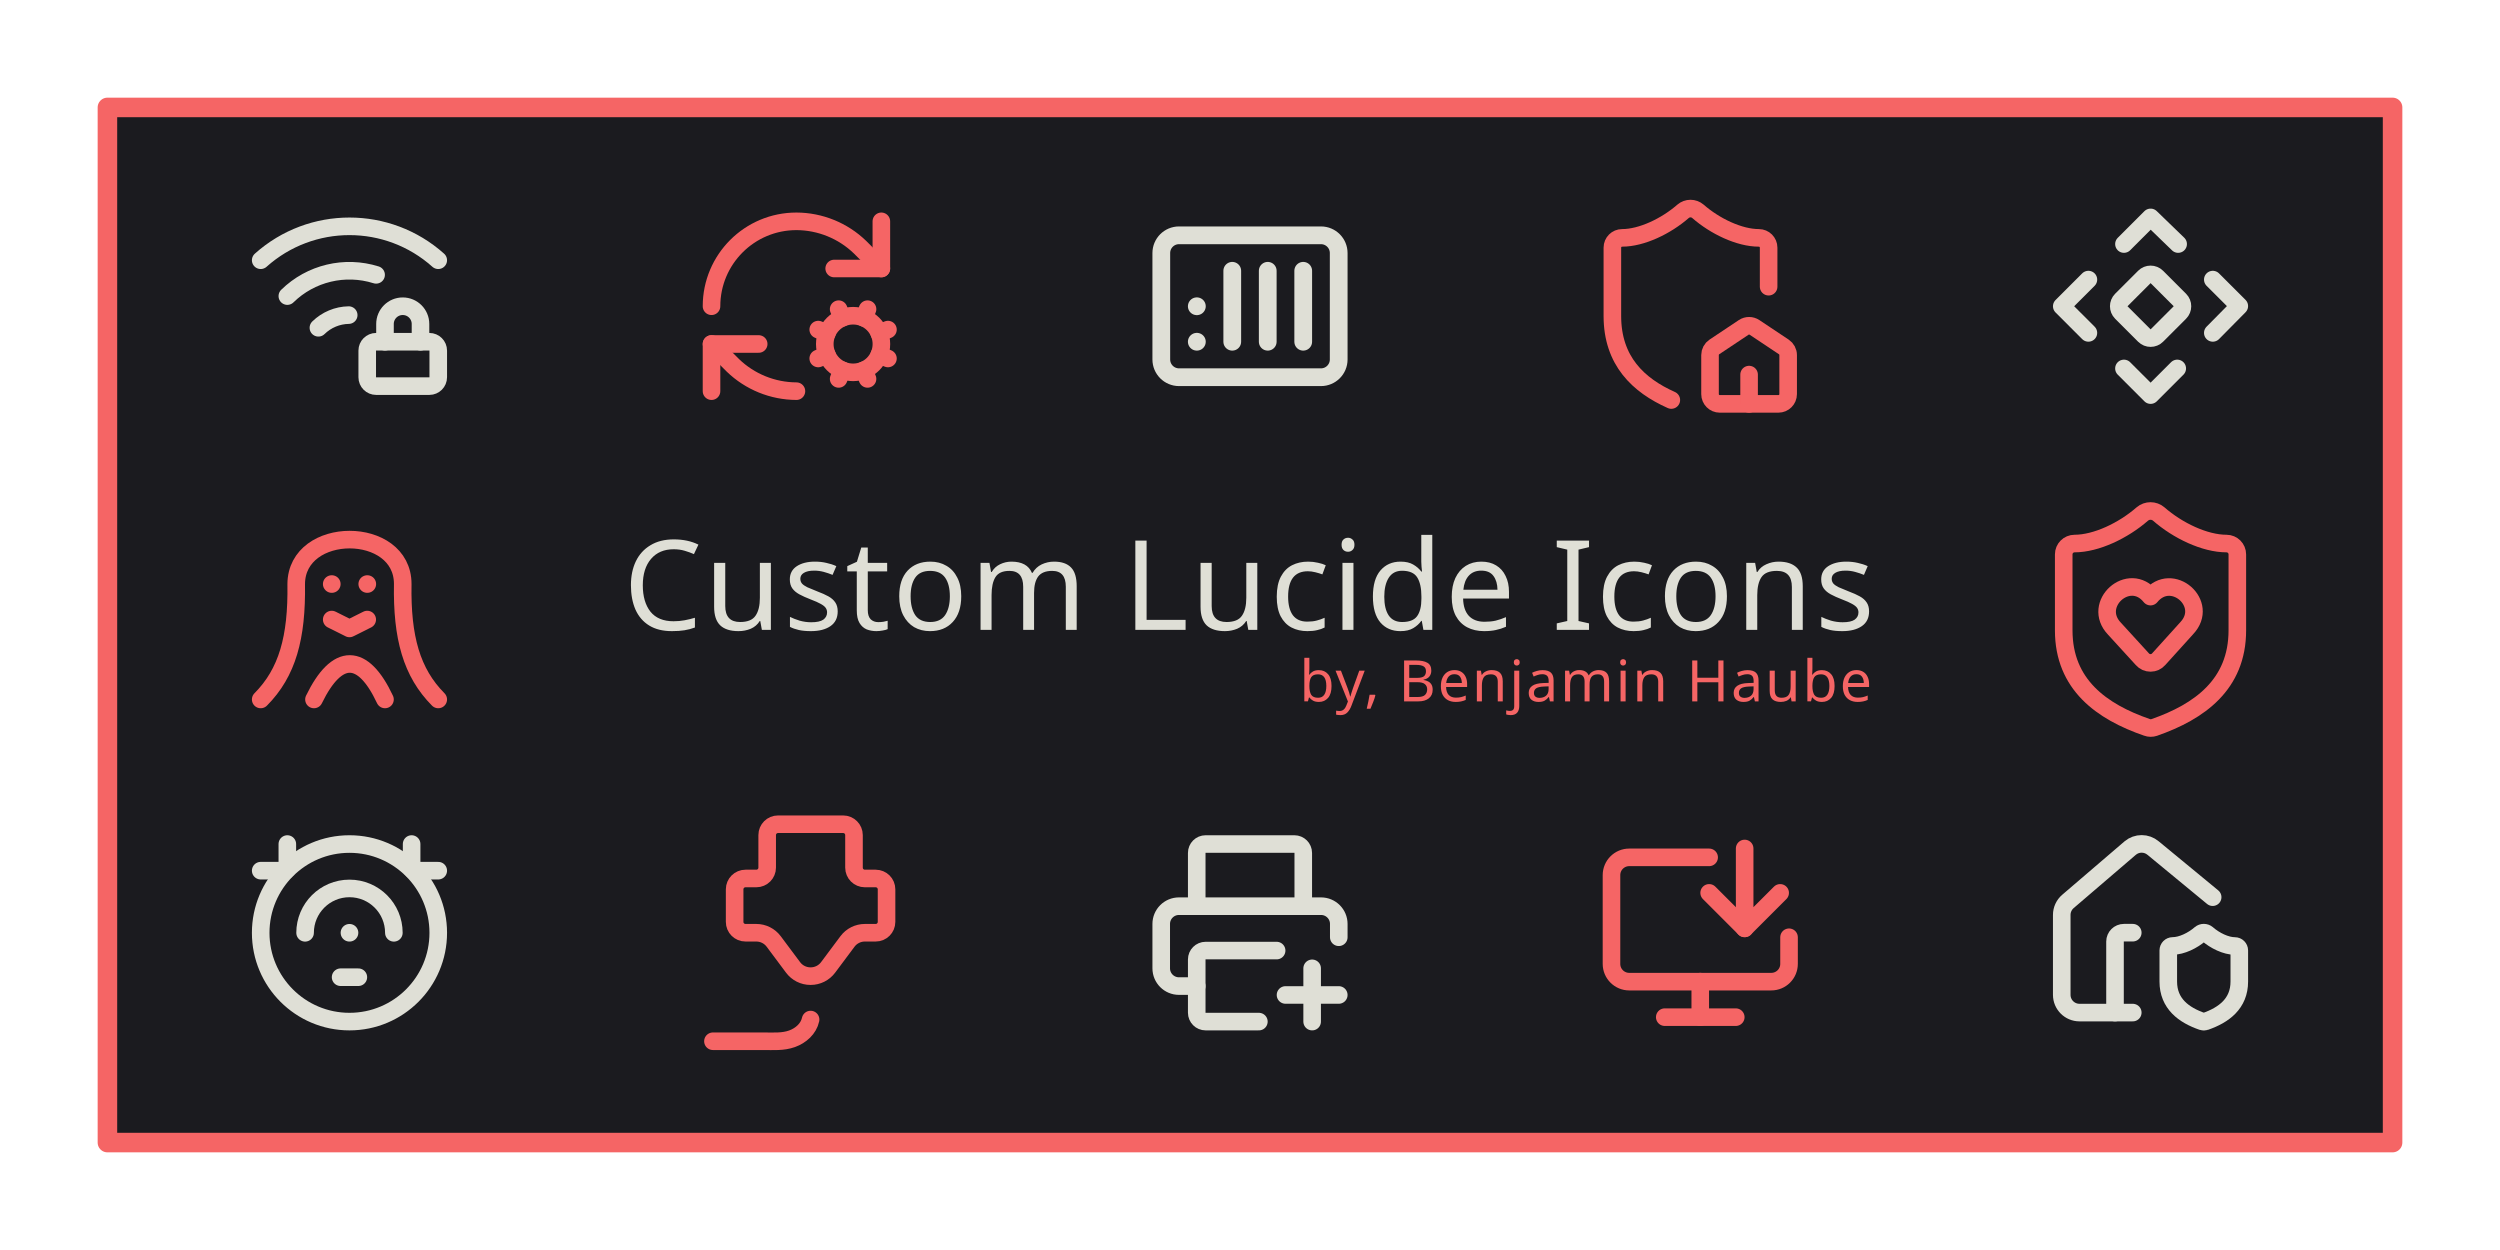
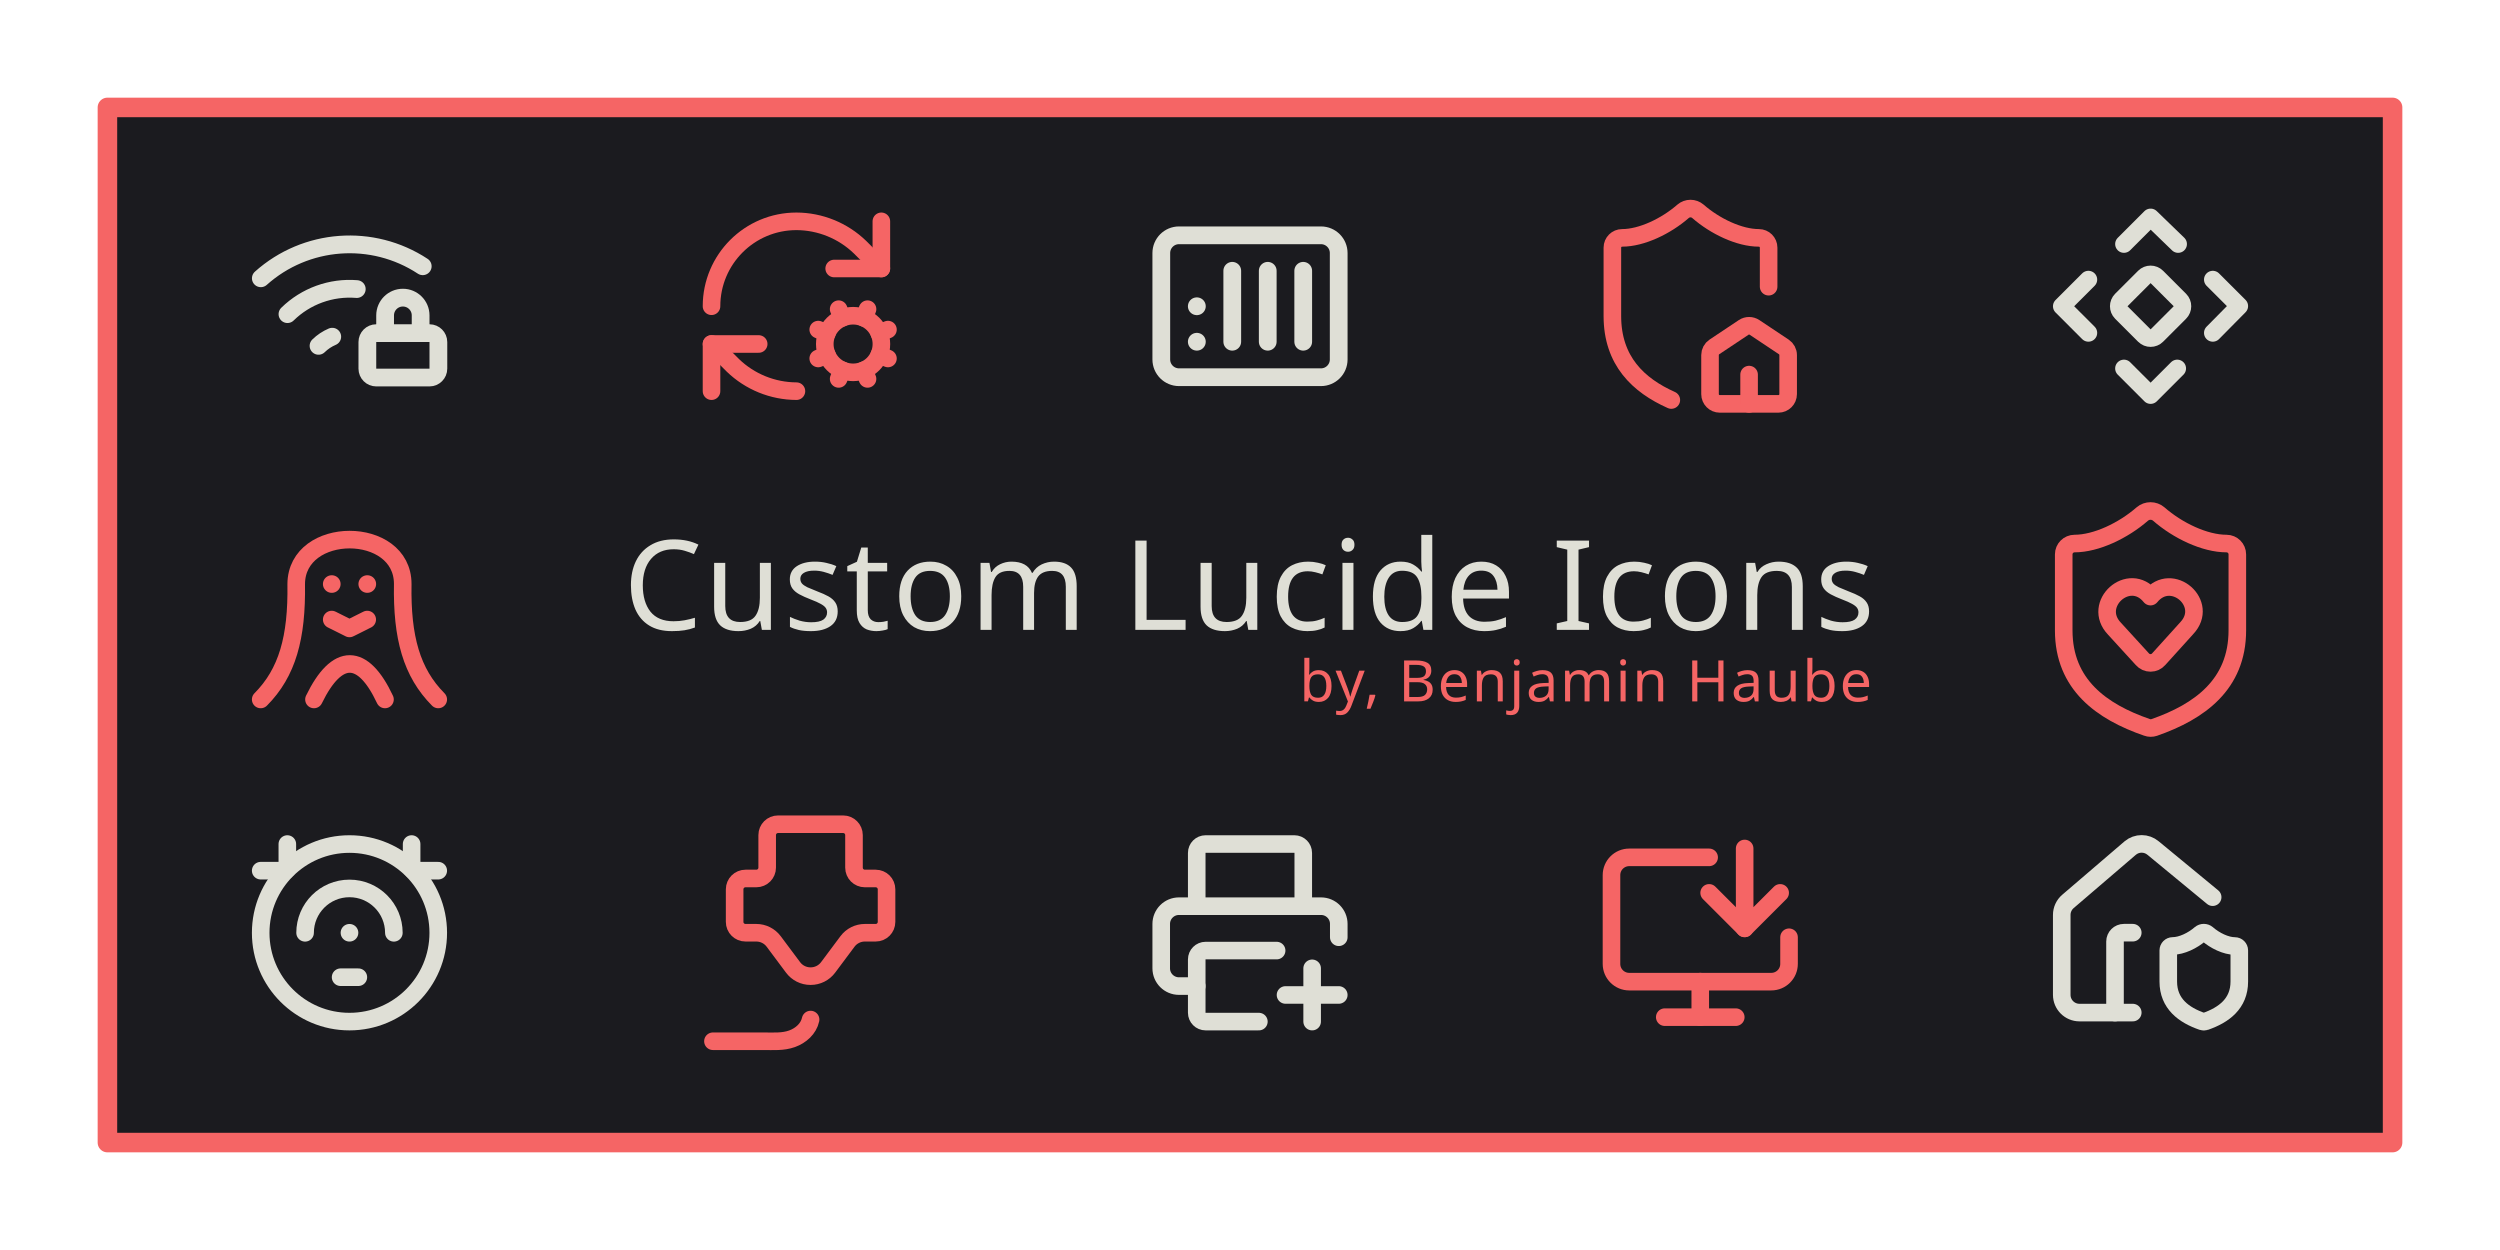
<svg xmlns="http://www.w3.org/2000/svg" version="1.1" id="svg1" width="1280" height="640" xml:space="preserve">
  <defs id="defs1">
    <rect x="302.006" y="181.931" width="646.22" height="77.867" id="rect5" />
  </defs>
  <rect id="rect4" width="1170" height="530" x="55" y="55" style="fill:#1b1b1f;fill-opacity:1;stroke:#f56565;stroke-width:10;stroke-linecap:round;stroke-linejoin:round;stroke-dasharray:none;stroke-opacity:1" />
  <g id="g3" transform="translate(0,-21.50025)">
    <path d="m 670.395,363.734 q 0,0.997 -0.059,1.877 -0.029,0.851 -0.088,1.349 h 0.147 q 0.675,-0.997 1.848,-1.672 1.173,-0.675 3.021,-0.675 2.933,0 4.693,2.053 1.789,2.024 1.789,6.072 0,4.048 -1.789,6.101 -1.789,2.053 -4.693,2.053 -1.848,0 -3.021,-0.675 -1.173,-0.675 -1.848,-1.613 h -0.205 l -0.528,1.995 h -1.848 v -22.293 h 2.581 z m 4.429,3.021 q -2.493,0 -3.461,1.437 -0.968,1.437 -0.968,4.459 v 0.117 q 0,2.904 0.939,4.459 0.968,1.525 3.549,1.525 2.112,0 3.139,-1.555 1.056,-1.555 1.056,-4.488 0,-5.955 -4.253,-5.955 z m 8.979,-1.877 H 686.56 l 3.403,8.947 q 0.44,1.173 0.792,2.259 0.352,1.056 0.528,2.024 H 691.4 q 0.176,-0.733 0.557,-1.907 0.381,-1.203 0.792,-2.405 l 3.197,-8.917 h 2.787 l -6.776,17.893 q -0.821,2.229 -2.141,3.549 -1.291,1.32 -3.579,1.32 -0.704,0 -1.232,-0.088 -0.528,-0.059 -0.909,-0.147 v -2.053 q 0.323,0.059 0.763,0.117 0.469,0.059 0.968,0.059 1.349,0 2.171,-0.763 0.851,-0.763 1.32,-2.024 l 0.821,-2.083 z m 20.389,12.643 q -0.381,1.555 -1.115,3.403 -0.704,1.877 -1.408,3.461 h -1.907 q 0.411,-1.672 0.821,-3.667 0.44,-1.995 0.645,-3.52 h 2.757 z m 20.685,-17.864 q 3.931,0 5.925,1.173 2.024,1.144 2.024,4.019 0,1.848 -1.027,3.08 -1.027,1.203 -2.963,1.555 v 0.147 q 1.32,0.205 2.376,0.763 1.085,0.557 1.701,1.584 0.616,1.027 0.616,2.669 0,2.845 -1.965,4.4 -1.936,1.555 -5.309,1.555 h -7.363 v -20.944 z m 0.528,8.917 q 2.699,0 3.696,-0.851 0.997,-0.88 0.997,-2.581 0,-1.731 -1.232,-2.464 -1.203,-0.763 -3.872,-0.763 h -3.461 v 6.659 z m -3.872,2.2 v 7.597 h 4.224 q 2.787,0 3.872,-1.085 1.085,-1.085 1.085,-2.845 0,-1.643 -1.144,-2.64 -1.115,-1.027 -4.019,-1.027 z m 23.147,-6.189 q 2.024,0 3.461,0.88 1.467,0.88 2.229,2.493 0.792,1.584 0.792,3.725 v 1.555 H 740.397 q 0.059,2.669 1.349,4.077 1.32,1.379 3.667,1.379 1.496,0 2.64,-0.264 1.173,-0.293 2.405,-0.821 v 2.259 q -1.203,0.528 -2.376,0.763 -1.173,0.264 -2.787,0.264 -2.229,0 -3.96,-0.909 -1.701,-0.909 -2.669,-2.699 -0.939,-1.819 -0.939,-4.429 0,-2.581 0.851,-4.429 0.88,-1.848 2.435,-2.845 1.584,-0.997 3.667,-0.997 z m -0.029,2.112 q -1.848,0 -2.933,1.203 -1.056,1.173 -1.261,3.285 h 8.008 q -0.029,-1.995 -0.939,-3.227 -0.909,-1.261 -2.875,-1.261 z m 19.069,-2.112 q 2.816,0 4.253,1.379 1.437,1.349 1.437,4.4 v 10.237 h -2.552 v -10.061 q 0,-3.784 -3.52,-3.784 -2.611,0 -3.608,1.467 -0.997,1.467 -0.997,4.224 v 8.155 h -2.581 v -15.723 h 2.083 l 0.381,2.141 h 0.147 q 0.763,-1.232 2.112,-1.819 1.349,-0.616 2.845,-0.616 z m 11.355,-3.96 q 0,-0.851 0.44,-1.232 0.44,-0.411 1.085,-0.411 0.587,0 1.027,0.411 0.469,0.381 0.469,1.232 0,0.821 -0.469,1.232 -0.44,0.411 -1.027,0.411 -0.645,0 -1.085,-0.411 -0.44,-0.411 -0.44,-1.232 z m -1.643,27.016 q -0.733,0 -1.291,-0.117 -0.557,-0.088 -0.968,-0.235 v -2.083 q 0.44,0.117 0.909,0.205 0.469,0.088 1.027,0.088 0.939,0 1.555,-0.528 0.616,-0.499 0.616,-1.936 v -18.157 h 2.581 v 18.069 q 0,2.2 -1.056,3.432 -1.056,1.261 -3.373,1.261 z m 16.371,-23.027 q 2.875,0 4.253,1.261 1.379,1.261 1.379,4.019 v 10.707 h -1.877 l -0.499,-2.229 h -0.117 q -1.027,1.291 -2.171,1.907 -1.115,0.616 -3.109,0.616 -2.141,0 -3.549,-1.115 -1.408,-1.144 -1.408,-3.549 0,-2.347 1.848,-3.608 1.848,-1.291 5.691,-1.408 l 2.669,-0.088 v -0.939 q 0,-1.965 -0.851,-2.728 -0.851,-0.763 -2.405,-0.763 -1.232,0 -2.347,0.381 -1.115,0.352 -2.083,0.821 l -0.792,-1.936 q 1.027,-0.557 2.435,-0.939 1.408,-0.411 2.933,-0.411 z m 0.763,8.389 q -2.933,0.117 -4.077,0.939 -1.115,0.821 -1.115,2.317 0,1.32 0.792,1.936 0.821,0.616 2.083,0.616 1.995,0 3.315,-1.085 1.32,-1.115 1.32,-3.403 v -1.408 z m 27.987,-8.419 q 2.669,0 3.989,1.379 1.32,1.349 1.32,4.4 v 10.237 h -2.552 v -10.12 q 0,-3.725 -3.197,-3.725 -2.288,0 -3.285,1.32 -0.968,1.32 -0.968,3.843 v 8.683 h -2.552 v -10.12 q 0,-3.725 -3.227,-3.725 -2.376,0 -3.285,1.467 -0.909,1.467 -0.909,4.224 v 8.155 h -2.581 v -15.723 h 2.083 l 0.381,2.141 h 0.147 q 0.733,-1.232 1.965,-1.819 1.261,-0.616 2.669,-0.616 3.696,0 4.811,2.64 h 0.147 q 0.792,-1.349 2.141,-1.995 1.379,-0.645 2.904,-0.645 z m 12.499,-5.603 q 0.587,0 1.027,0.411 0.469,0.381 0.469,1.232 0,0.821 -0.469,1.232 -0.44,0.411 -1.027,0.411 -0.645,0 -1.085,-0.411 -0.44,-0.411 -0.44,-1.232 0,-0.851 0.44,-1.232 0.44,-0.411 1.085,-0.411 z m 1.261,5.896 v 15.723 h -2.581 v -15.723 z m 13.555,-0.293 q 2.816,0 4.253,1.379 1.437,1.349 1.437,4.4 v 10.237 h -2.552 v -10.061 q 0,-3.784 -3.52,-3.784 -2.611,0 -3.608,1.467 -0.997,1.467 -0.997,4.224 v 8.155 h -2.581 v -15.723 h 2.083 l 0.381,2.141 h 0.147 q 0.763,-1.232 2.112,-1.819 1.349,-0.616 2.845,-0.616 z m 36.555,16.016 h -2.64 v -9.768 h -10.736 v 9.768 h -2.64 v -20.944 h 2.64 v 8.859 h 10.736 v -8.859 h 2.64 z m 12.323,-15.987 q 2.875,0 4.253,1.261 1.379,1.261 1.379,4.019 v 10.707 h -1.877 l -0.499,-2.229 h -0.117 q -1.027,1.291 -2.171,1.907 -1.115,0.616 -3.109,0.616 -2.141,0 -3.549,-1.115 -1.408,-1.144 -1.408,-3.549 0,-2.347 1.848,-3.608 1.848,-1.291 5.691,-1.408 l 2.669,-0.088 v -0.939 q 0,-1.965 -0.851,-2.728 -0.851,-0.763 -2.405,-0.763 -1.232,0 -2.347,0.381 -1.115,0.352 -2.083,0.821 l -0.792,-1.936 q 1.027,-0.557 2.435,-0.939 1.408,-0.411 2.933,-0.411 z m 0.763,8.389 q -2.933,0.117 -4.077,0.939 -1.115,0.821 -1.115,2.317 0,1.32 0.792,1.936 0.821,0.616 2.083,0.616 1.995,0 3.315,-1.085 1.32,-1.115 1.32,-3.403 v -1.408 z m 23.88,-8.125 v 15.723 h -2.112 l -0.381,-2.083 h -0.117 q -0.763,1.232 -2.112,1.819 -1.349,0.557 -2.875,0.557 -2.845,0 -4.283,-1.349 -1.437,-1.379 -1.437,-4.371 v -10.296 h 2.611 v 10.12 q 0,3.755 3.491,3.755 2.611,0 3.608,-1.467 1.027,-1.467 1.027,-4.224 v -8.184 z m 8.568,-1.144 q 0,0.997 -0.059,1.877 -0.029,0.851 -0.088,1.349 h 0.147 q 0.675,-0.997 1.848,-1.672 1.173,-0.675 3.021,-0.675 2.933,0 4.693,2.053 1.789,2.024 1.789,6.072 0,4.048 -1.789,6.101 -1.789,2.053 -4.693,2.053 -1.848,0 -3.021,-0.675 -1.173,-0.675 -1.848,-1.613 h -0.205 l -0.528,1.995 h -1.848 v -22.293 h 2.581 z m 4.429,3.021 q -2.493,0 -3.461,1.437 -0.968,1.437 -0.968,4.459 v 0.117 q 0,2.904 0.939,4.459 0.968,1.525 3.549,1.525 2.112,0 3.139,-1.555 1.056,-1.555 1.056,-4.488 0,-5.955 -4.253,-5.955 z m 18.101,-2.171 q 2.024,0 3.461,0.88 1.467,0.88 2.229,2.493 0.792,1.584 0.792,3.725 v 1.555 h -10.765 q 0.059,2.669 1.349,4.077 1.32,1.379 3.667,1.379 1.496,0 2.64,-0.264 1.173,-0.293 2.405,-0.821 v 2.259 q -1.203,0.528 -2.376,0.763 -1.173,0.264 -2.787,0.264 -2.229,0 -3.96,-0.909 -1.701,-0.909 -2.669,-2.699 -0.939,-1.819 -0.939,-4.429 0,-2.581 0.851,-4.429 0.88,-1.848 2.435,-2.845 1.584,-0.997 3.667,-0.997 z m -0.029,2.112 q -1.848,0 -2.933,1.203 -1.056,1.173 -1.261,3.285 h 8.008 q -0.029,-1.995 -0.939,-3.227 -0.909,-1.261 -2.875,-1.261 z" id="text2" style="font-size:29.333px;font-family:'Noto Sans';-inkscape-font-specification:'Noto Sans';letter-spacing:1px;fill:#f56565;stroke-width:0.3" aria-label="by, Benjamin Haube" />
    <path d="m 344.92,302.72 q -7.36,0 -11.584,4.928 -4.224,4.928 -4.224,13.504 0,8.512 3.904,13.504 3.968,4.928 11.84,4.928 3.008,0 5.696,-0.512 2.688,-0.512 5.248,-1.28 v 4.992 q -2.56,0.96 -5.312,1.408 -2.688,0.448 -6.464,0.448 -6.976,0 -11.648,-2.88 -4.672,-2.88 -7.04,-8.192 -2.304,-5.312 -2.304,-12.48 0,-6.912 2.496,-12.16 2.56,-5.312 7.488,-8.256 4.928,-3.008 11.968,-3.008 7.232,0 12.608,2.688 l -2.304,4.864 q -2.112,-0.96 -4.736,-1.728 -2.56,-0.768 -5.632,-0.768 z m 49.768,6.976 V 344 h -4.608 l -0.832,-4.544 h -0.256 q -1.664,2.688 -4.608,3.968 -2.944,1.216 -6.272,1.216 -6.208,0 -9.344,-2.944 -3.136,-3.008 -3.136,-9.536 v -22.464 h 5.696 v 22.08 q 0,8.192 7.616,8.192 5.696,0 7.872,-3.2 2.24,-3.2 2.24,-9.216 v -17.856 z m 34.216,24.832 q 0,4.992 -3.712,7.552 -3.712,2.56 -9.984,2.56 -3.584,0 -6.208,-0.576 -2.56,-0.576 -4.544,-1.6 v -5.12 q 2.048,1.024 4.928,1.92 2.944,0.832 5.952,0.832 4.288,0 6.208,-1.344 1.92,-1.408 1.92,-3.712 0,-1.28 -0.704,-2.304 -0.704,-1.024 -2.56,-2.048 -1.792,-1.024 -5.184,-2.304 -3.328,-1.28 -5.696,-2.56 -2.368,-1.28 -3.648,-3.072 -1.28,-1.792 -1.28,-4.608 0,-4.352 3.52,-6.72 3.584,-2.368 9.344,-2.368 3.136,0 5.824,0.64 2.752,0.576 5.12,1.664 l -1.92,4.48 q -2.176,-0.896 -4.544,-1.536 -2.368,-0.64 -4.864,-0.64 -3.456,0 -5.312,1.152 -1.792,1.088 -1.792,3.008 0,1.408 0.832,2.432 0.832,0.96 2.752,1.92 1.984,0.896 5.248,2.176 3.264,1.216 5.568,2.496 2.304,1.28 3.52,3.136 1.216,1.792 1.216,4.544 z m 20.776,5.504 q 1.28,0 2.624,-0.192 1.344,-0.256 2.176,-0.512 v 4.288 q -0.896,0.448 -2.56,0.704 -1.664,0.32 -3.2,0.32 -2.688,0 -4.992,-0.896 -2.24,-0.96 -3.648,-3.264 -1.408,-2.304 -1.408,-6.464 v -19.968 h -4.864 v -2.688 l 4.928,-2.24 2.24,-7.296 h 3.328 v 7.872 h 9.92 v 4.352 h -9.92 v 19.84 q 0,3.136 1.472,4.672 1.536,1.472 3.904,1.472 z m 42.472,-13.248 q 0,8.512 -4.352,13.184 -4.288,4.672 -11.648,4.672 -4.544,0 -8.128,-2.048 -3.52,-2.112 -5.568,-6.08 -2.048,-4.032 -2.048,-9.728 0,-8.512 4.288,-13.12 4.288,-4.608 11.648,-4.608 4.672,0 8.192,2.112 3.584,2.048 5.568,6.016 2.048,3.904 2.048,9.6 z m -25.92,0 q 0,6.08 2.368,9.664 2.432,3.52 7.68,3.52 5.184,0 7.616,-3.52 2.432,-3.584 2.432,-9.664 0,-6.08 -2.432,-9.536 -2.432,-3.456 -7.68,-3.456 -5.248,0 -7.616,3.456 -2.368,3.456 -2.368,9.536 z m 73.448,-17.728 q 5.824,0 8.704,3.008 2.88,2.944 2.88,9.6 V 344 h -5.568 v -22.08 q 0,-8.128 -6.976,-8.128 -4.992,0 -7.168,2.88 -2.112,2.88 -2.112,8.384 V 344 h -5.568 v -22.08 q 0,-8.128 -7.04,-8.128 -5.184,0 -7.168,3.2 -1.984,3.2 -1.984,9.216 V 344 h -5.632 v -34.304 h 4.544 l 0.832,4.672 h 0.32 q 1.6,-2.688 4.288,-3.968 2.752,-1.344 5.824,-1.344 8.064,0 10.496,5.76 h 0.32 q 1.728,-2.944 4.672,-4.352 3.008,-1.408 6.336,-1.408 z M 581.296,344 v -45.696 h 5.76 v 40.576 h 19.968 V 344 Z m 62.44,-34.304 V 344 h -4.608 l -0.832,-4.544 h -0.256 q -1.664,2.688 -4.608,3.968 -2.944,1.216 -6.272,1.216 -6.208,0 -9.344,-2.944 -3.136,-3.008 -3.136,-9.536 v -22.464 h 5.696 v 22.08 q 0,8.192 7.616,8.192 5.696,0 7.872,-3.2 2.24,-3.2 2.24,-9.216 v -17.856 z m 25.64,34.944 q -4.544,0 -8.128,-1.856 -3.52,-1.856 -5.568,-5.76 -1.984,-3.904 -1.984,-9.984 0,-6.336 2.112,-10.304 2.112,-3.968 5.696,-5.824 3.648,-1.856 8.256,-1.856 2.624,0 5.056,0.576 2.432,0.512 3.968,1.28 l -1.728,4.672 q -1.536,-0.576 -3.584,-1.088 -2.048,-0.512 -3.84,-0.512 -10.112,0 -10.112,12.992 0,6.208 2.432,9.536 2.496,3.264 7.36,3.264 2.816,0 4.928,-0.576 2.176,-0.576 3.968,-1.408 v 4.992 q -1.728,0.896 -3.84,1.344 -2.048,0.512 -4.992,0.512 z m 20.84,-47.808 q 1.28,0 2.24,0.896 1.024,0.832 1.024,2.688 0,1.792 -1.024,2.688 -0.96,0.896 -2.24,0.896 -1.408,0 -2.368,-0.896 -0.96,-0.896 -0.96,-2.688 0,-1.856 0.96,-2.688 0.96,-0.896 2.368,-0.896 z m 2.752,12.864 V 344 h -5.632 v -34.304 z m 24.04,34.944 q -6.4,0 -10.24,-4.416 -3.84,-4.48 -3.84,-13.312 0,-8.832 3.84,-13.312 3.904,-4.544 10.304,-4.544 3.968,0 6.464,1.472 2.56,1.472 4.16,3.584 h 0.384 q -0.064,-0.832 -0.256,-2.432 -0.128,-1.664 -0.128,-2.624 V 295.36 h 5.632 V 344 h -4.544 l -0.832,-4.608 h -0.256 q -1.536,2.176 -4.096,3.712 -2.56,1.536 -6.592,1.536 z m 0.896,-4.672 q 5.44,0 7.616,-2.944 2.24,-3.008 2.24,-9.024 v -1.024 q 0,-6.4 -2.112,-9.792 -2.112,-3.456 -7.808,-3.456 -4.544,0 -6.848,3.648 -2.24,3.584 -2.24,9.664 0,6.144 2.24,9.536 2.304,3.392 6.912,3.392 z m 40.552,-30.912 q 4.416,0 7.552,1.92 3.2,1.92 4.864,5.44 1.728,3.456 1.728,8.128 v 3.392 h -23.488 q 0.128,5.824 2.944,8.896 2.88,3.008 8,3.008 3.264,0 5.76,-0.576 2.56,-0.64 5.248,-1.792 v 4.928 q -2.624,1.152 -5.184,1.664 -2.56,0.576 -6.08,0.576 -4.864,0 -8.64,-1.984 -3.712,-1.984 -5.824,-5.888 -2.048,-3.968 -2.048,-9.664 0,-5.632 1.856,-9.664 1.92,-4.032 5.312,-6.208 3.456,-2.176 8,-2.176 z m -0.064,4.608 q -4.032,0 -6.4,2.624 -2.304,2.56 -2.752,7.168 h 17.472 q -0.064,-4.352 -2.048,-7.04 -1.984,-2.752 -6.272,-2.752 z M 813.576,344 h -16.512 v -3.328 l 5.376,-1.216 v -36.544 l -5.376,-1.28 v -3.328 h 16.512 v 3.328 l -5.376,1.28 v 36.544 l 5.376,1.216 z m 22.824,0.64 q -4.544,0 -8.128,-1.856 -3.52,-1.856 -5.568,-5.76 -1.984,-3.904 -1.984,-9.984 0,-6.336 2.112,-10.304 2.112,-3.968 5.696,-5.824 3.648,-1.856 8.256,-1.856 2.624,0 5.056,0.576 2.432,0.512 3.968,1.28 l -1.728,4.672 q -1.536,-0.576 -3.584,-1.088 -2.048,-0.512 -3.84,-0.512 -10.112,0 -10.112,12.992 0,6.208 2.432,9.536 2.496,3.264 7.36,3.264 2.816,0 4.928,-0.576 2.176,-0.576 3.968,-1.408 v 4.992 q -1.728,0.896 -3.84,1.344 -2.048,0.512 -4.992,0.512 z m 47.784,-17.856 q 0,8.512 -4.352,13.184 -4.288,4.672 -11.648,4.672 -4.544,0 -8.128,-2.048 -3.52,-2.112 -5.568,-6.08 -2.048,-4.032 -2.048,-9.728 0,-8.512 4.288,-13.12 4.288,-4.608 11.648,-4.608 4.672,0 8.192,2.112 3.584,2.048 5.568,6.016 2.048,3.904 2.048,9.6 z m -25.92,0 q 0,6.08 2.368,9.664 2.432,3.52 7.68,3.52 5.184,0 7.616,-3.52 2.432,-3.584 2.432,-9.664 0,-6.08 -2.432,-9.536 -2.432,-3.456 -7.68,-3.456 -5.248,0 -7.616,3.456 -2.368,3.456 -2.368,9.536 z m 52.328,-17.728 q 6.144,0 9.28,3.008 3.136,2.944 3.136,9.6 V 344 h -5.568 v -21.952 q 0,-8.256 -7.68,-8.256 -5.696,0 -7.872,3.2 -2.176,3.2 -2.176,9.216 V 344 h -5.632 v -34.304 h 4.544 l 0.832,4.672 h 0.32 q 1.664,-2.688 4.608,-3.968 2.944,-1.344 6.208,-1.344 z m 46.376,25.472 q 0,4.992 -3.712,7.552 -3.712,2.56 -9.984,2.56 -3.584,0 -6.208,-0.576 -2.56,-0.576 -4.544,-1.6 v -5.12 q 2.048,1.024 4.928,1.92 2.944,0.832 5.952,0.832 4.288,0 6.208,-1.344 1.92,-1.408 1.92,-3.712 0,-1.28 -0.704,-2.304 -0.704,-1.024 -2.56,-2.048 -1.792,-1.024 -5.184,-2.304 -3.328,-1.28 -5.696,-2.56 -2.368,-1.28 -3.648,-3.072 -1.28,-1.792 -1.28,-4.608 0,-4.352 3.52,-6.72 3.584,-2.368 9.344,-2.368 3.136,0 5.824,0.64 2.752,0.576 5.12,1.664 l -1.92,4.48 q -2.176,-0.896 -4.544,-1.536 -2.368,-0.64 -4.864,-0.64 -3.456,0 -5.312,1.152 -1.792,1.088 -1.792,3.008 0,1.408 0.832,2.432 0.832,0.96 2.752,1.92 1.984,0.896 5.248,2.176 3.264,1.216 5.568,2.496 2.304,1.28 3.52,3.136 1.216,1.792 1.216,4.544 z" id="text4" style="font-size:64px;font-family:'Noto Sans';-inkscape-font-specification:'Noto Sans';letter-spacing:1px;white-space:pre;fill:#dfdfd6" aria-label="Custom Lucide Icons" />
  </g>
  <g id="g17" transform="translate(124.565,-41.52257)">
    <g style="fill:none;stroke:#dfdfd6;stroke-width:1.98;stroke-linecap:round;stroke-linejoin:round;stroke-dasharray:none;stroke-opacity:1" id="g5" transform="matrix(4.545454,0,0,4.545454,921.9582,464.5126)">
      <path d="M 10,12 H 9 A 1,1 0 0 0 8,12.997 V 21" id="path1" style="stroke:#dfdfd6;stroke-width:1.98;stroke-dasharray:none;stroke-opacity:1" />
      <path d="M 10,21 H 4 A 2,2 0 0 1 2,19 V 10 A 2,2 0 0 1 2.709,8.47 l 7,-6 a 2,2 0 0 1 2.582,0 L 19,8" id="path2" style="stroke:#dfdfd6;stroke-width:1.98;stroke-dasharray:none;stroke-opacity:1" />
      <path d="m 22,17.5 c 0,2.499 -1.75,3.775 -3.83,4.5 a 0.5,0.5 0 0 1 -0.335,0 C 15.75,21.28 14,20 14,17.5 V 14 a 0.507,0.507 0 0 1 0.5,-0.507 c 1,0 2.25,-0.6 3.12,-1.36 a 0.6,0.6 0 0 1 0.76,-10e-4 C 19.255,12.897 20.5,13.5 21.5,13.5 A 0.5,0.5 0 0 1 22,14 Z" id="path3" style="stroke:#dfdfd6;stroke-width:1.98;stroke-dasharray:none;stroke-opacity:1" />
    </g>
    <g style="fill:none;stroke:#f56565;stroke-width:1.98;stroke-linecap:round;stroke-linejoin:round;stroke-dasharray:none;stroke-opacity:1" id="g7" transform="matrix(4.545454,0,0,4.545454,691.4239,466.8527)">
      <path d="m 12,17 v 4" id="path1-5" style="stroke:#f56565;stroke-width:1.98;stroke-dasharray:none;stroke-opacity:1" />
      <path d="M 13,3 H 4 A 2,2 0 0 0 2,5 v 10 a 2,2 0 0 0 2,2 h 16 a 2,2 0 0 0 2,-2 v -3" id="path2-3" style="stroke:#f56565;stroke-width:1.98;stroke-dasharray:none;stroke-opacity:1" />
      <path d="M 17,11 13,7" id="path3-5" style="stroke:#f56565;stroke-width:1.98;stroke-dasharray:none;stroke-opacity:1" />
      <path d="m 17,2 v 9 l 4,-4" id="path4-6" style="stroke:#f56565;stroke-width:1.98;stroke-dasharray:none;stroke-opacity:1" />
      <path d="m 8,21 h 8" id="path5-2" style="stroke:#f56565;stroke-width:1.98;stroke-dasharray:none;stroke-opacity:1" />
    </g>
    <g style="fill:none;stroke:#f56565;stroke-width:1.62;stroke-linecap:round;stroke-linejoin:round;stroke-dasharray:none;stroke-opacity:1" id="g8" transform="matrix(5.555556,0,0,5.555556,223.7895,452.4188)">
      <path d="M 11.989,16 A 2,2 0 0 1 10.386,15.196 L 8.6,12.804 A 2,2 0 0 0 6.997,12 H 6 A 1,1 0 0 1 5,11 V 8 A 1,1 0 0 1 6,7 H 7 A 1,1 0 0 0 8,6 V 3 A 1,1 0 0 1 9,2 h 6 a 1,1 0 0 1 1,1 v 3 a 1,1 0 0 0 1,1 h 1 a 1,1 0 0 1 1,1 v 3 a 1,1 0 0 1 -1,1 H 17.003 A 2,2 0 0 0 15.4,12.803 l -1.787,2.394 A 2,2 0 0 1 12.01,16" id="path1-9" style="stroke:#f56565;stroke-width:1.62;stroke-dasharray:none;stroke-opacity:1" />
      <path d="m 12,20 c -0.184,0.853 -0.901,1.48 -1.707,1.771 C 9.449,22.076 8.547,22 7.668,22 H 3" id="path2-1" style="stroke:#f56565;stroke-width:1.62;stroke-dasharray:none;stroke-opacity:1" />
    </g>
    <g style="fill:none;stroke:#dfdfd6;stroke-width:1.978;stroke-linecap:round;stroke-linejoin:round;stroke-dasharray:none;stroke-opacity:1" id="g10" transform="matrix(4.548987,0,0,4.548987,921.9545,143.7323)">
      <path d="M 15.1,5 12,2 9,5" id="path1-0" style="stroke:#dfdfd6;stroke-width:1.978;stroke-dasharray:none;stroke-opacity:1" />
      <path d="M 19,15 21.983,11.98 19,9" id="path2-62" style="stroke:#dfdfd6;stroke-width:1.978;stroke-dasharray:none;stroke-opacity:1" />
      <path d="m 5,9 -3,3 3,3" id="path3-6" style="stroke:#dfdfd6;stroke-width:1.978;stroke-dasharray:none;stroke-opacity:1" />
      <path d="m 8.707,11.293 a 1,1 90 0 0 0,1.414 l 2.586,2.586 a 1,1 0 0 0 1.414,0 l 2.586,-2.586 a 1,1 90 0 0 0,-1.414 L 12.707,8.707 a 1,1 0 0 0 -1.414,0 z" id="path4-1" style="stroke:#dfdfd6;stroke-width:1.978;stroke-dasharray:none;stroke-opacity:1" />
      <path d="m 9,19 3,3 3,-3" id="path5-8" style="stroke:#dfdfd6;stroke-width:1.978;stroke-dasharray:none;stroke-opacity:1" />
    </g>
    <g style="fill:none;stroke:#f56565;stroke-width:1.8;stroke-linecap:round;stroke-linejoin:round;stroke-dasharray:none;stroke-opacity:1" id="g11" transform="matrix(5,0,0,5,686.2443,139.1526)">
      <path d="m 13.945,21.832 a 1,1 0 0 1 -1,-1 v -4 A 1,1 0 0 1 13.39,16 l 3,-2 a 1,1 0 0 1 1.11,0 l 3,2 a 1,1 0 0 1 0.445,0.832 v 4 a 1,1 0 0 1 -1,1 z" id="path1-7" style="stroke:#f56565;stroke-width:1.8;stroke-dasharray:none;stroke-opacity:1" />
      <path d="m 16.945,21.832 v -3" id="path2-9" style="stroke:#f56565;stroke-width:1.8;stroke-dasharray:none;stroke-opacity:1" />
      <path d="M 8.982,21.435 C 5.615,19.932 2.945,17.434 2.945,12.832 v -7 a 1,1 0 0 1 1,-1 c 2,0 4.5,-1.2 6.24,-2.72 a 1.17,1.17 0 0 1 1.52,0 c 1.75,1.53 4.24,2.72 6.24,2.72 a 1,1 0 0 1 1,1 v 4" id="path3-2" style="stroke:#f56565;stroke-width:1.8;stroke-dasharray:none;stroke-opacity:1" />
    </g>
    <g style="fill:none;stroke:#f56565;stroke-width:1.62;stroke-linecap:round;stroke-linejoin:round;stroke-dasharray:none;stroke-opacity:1" id="g12" transform="matrix(5.555556,0,0,5.555556,909.837,292.0399)">
      <path d="m 20,13 c 0,5 -3.5,7.5 -7.66,8.95 A 1,1 0 0 1 11.67,21.94 C 7.5,20.5 4,18 4,13 V 6 A 1,1 0 0 1 5,5 C 7,5 9.5,3.8 11.24,2.28 a 1.17,1.17 0 0 1 1.52,0 C 14.51,3.81 17,5 19,5 a 1,1 0 0 1 1,1 z" id="path1-02" style="stroke:#f56565;stroke-width:1.62;stroke-dasharray:none;stroke-opacity:1" />
      <path d="M 8.683,12.853 C 6.512,10.589 10.039,7.442 12,9.89 c 1.965,-2.416 5.477,0.65 3.336,2.912 l -2.582,2.856 a 1,1 0 0 1 -1.507,0 z" id="path2-37" style="stroke:#f56565;stroke-width:1.62;stroke-dasharray:none;stroke-opacity:1" />
    </g>
    <g style="fill:none;stroke:#dfdfd6;stroke-width:1.98;stroke-linecap:round;stroke-linejoin:round;stroke-dasharray:none;stroke-opacity:1" id="g13" transform="matrix(4.545454,0,0,4.545454,-0.179177,464.58)">
      <path d="m 11,17 h 2" id="path1-59" style="stroke:#dfdfd6;stroke-width:1.98;stroke-dasharray:none;stroke-opacity:1" />
      <path d="m 11.996,11.995 h 0.01" id="path2-2" style="stroke:#dfdfd6;stroke-width:1.98;stroke-dasharray:none;stroke-opacity:1" />
      <path d="M 17,12 A 5,5 0 0 0 7,12" id="path3-28" style="stroke:#dfdfd6;stroke-width:1.98;stroke-dasharray:none;stroke-opacity:1" />
      <path d="M 19,2 V 4.8" id="path4-97" style="stroke:#dfdfd6;stroke-width:1.98;stroke-dasharray:none;stroke-opacity:1" />
      <path d="M 2,5 H 4.8" id="path5-36" style="stroke:#dfdfd6;stroke-width:1.98;stroke-dasharray:none;stroke-opacity:1" />
      <path d="M 22,5 H 19.2" id="path6-1" style="stroke:#dfdfd6;stroke-width:1.98;stroke-dasharray:none;stroke-opacity:1" />
      <path d="M 5,2 V 4.8" id="path7-2" style="stroke:#dfdfd6;stroke-width:1.98;stroke-dasharray:none;stroke-opacity:1" />
      <circle cx="12" cy="12" r="10" id="circle7" style="stroke:#dfdfd6;stroke-width:1.98;stroke-dasharray:none;stroke-opacity:1" />
    </g>
-     <g style="fill:none;stroke:#dfdfd6;stroke-width:1.98;stroke-linecap:round;stroke-linejoin:round;stroke-dasharray:none;stroke-opacity:1" id="g14" transform="matrix(4.545454,0,0,4.545454,-0.179177,139.2191)">
-       <path d="m 2,7.82 a 15,15 0 0 1 20,0" id="path1-93" style="stroke:#dfdfd6;stroke-width:1.98;stroke-dasharray:none;stroke-opacity:1" />
-       <path d="m 20,17 v -2 a 2,2 0 1 0 -4,0 v 2" id="path2-19" style="stroke:#dfdfd6;stroke-width:1.98;stroke-dasharray:none;stroke-opacity:1" />
-       <path d="M 5,11.858 A 10,10 0 0 1 15,9.465" id="path3-4" style="stroke:#dfdfd6;stroke-width:1.98;stroke-dasharray:none;stroke-opacity:1" />
-       <path d="M 8.5,15.429 A 5,5 0 0 1 11.914,14" id="path4-7" style="stroke:#dfdfd6;stroke-width:1.98;stroke-dasharray:none;stroke-opacity:1" />
-       <rect x="14" y="17" width="8" height="5" rx="1" id="rect4-8" style="stroke:#dfdfd6;stroke-width:1.98;stroke-dasharray:none;stroke-opacity:1" />
-     </g>
    <g style="fill:none;stroke:#f56565;stroke-width:1.98;stroke-linecap:round;stroke-linejoin:round;stroke-dasharray:none;stroke-opacity:1" id="g15" transform="matrix(4.545454,0,0,4.545454,-0.179177,304.1873)">
      <path d="m 10,12 2,1 2,-1" id="path1-4" style="stroke:#f56565;stroke-width:1.98;stroke-dasharray:none;stroke-opacity:1" />
      <path d="m 10,8 h 0.01" id="path2-5" style="stroke:#f56565;stroke-width:1.98;stroke-dasharray:none;stroke-opacity:1" />
      <path d="m 14,8 h 0.01" id="path3-03" style="stroke:#f56565;stroke-width:1.98;stroke-dasharray:none;stroke-opacity:1" />
      <path d="M 2,21 C 5,17.98 6.092,14.04 6,8 6.041,1.33 18.007,1.325 18,8 c -0.106,6.038 1.004,9.982 4,13" id="path4-61" style="stroke:#f56565;stroke-width:1.98;stroke-dasharray:none;stroke-opacity:1" />
      <path d="m 8,21 c 2.599,-5.345 5.508,-5.313 8,0" id="path5-0" style="stroke:#f56565;stroke-width:1.98;stroke-dasharray:none;stroke-opacity:1" />
    </g>
    <g style="fill:none;stroke:#dfdfd6;stroke-width:1.98;stroke-linecap:round;stroke-linejoin:round;stroke-dasharray:none;stroke-opacity:1" id="g16" transform="matrix(4.545454,0,0,4.545454,460.8895,464.58)">
      <path d="M 13,22 H 7 A 1,1 0 0 1 6,21 v -6 a 1,1 0 0 1 1,-1 h 8" id="path1-6" style="stroke:#dfdfd6;stroke-width:1.98;stroke-dasharray:none;stroke-opacity:1" />
      <path d="m 16,19 h 6" id="path2-32" style="stroke:#dfdfd6;stroke-width:1.98;stroke-dasharray:none;stroke-opacity:1" />
      <path d="m 19,16 v 6" id="path3-06" style="stroke:#dfdfd6;stroke-width:1.98;stroke-dasharray:none;stroke-opacity:1" />
      <path d="M 6,18 H 4 A 2,2 0 0 1 2,16 V 11 A 2,2 0 0 1 4,9 h 16 a 2,2 0 0 1 2,2 v 1.5" id="path4-15" style="stroke:#dfdfd6;stroke-width:1.98;stroke-dasharray:none;stroke-opacity:1" />
      <path d="M 6,9 V 3 A 1,1 0 0 1 7,2 h 10 a 1,1 0 0 1 1,1 v 6" id="path5-5" style="stroke:#dfdfd6;stroke-width:1.98;stroke-dasharray:none;stroke-opacity:1" />
    </g>
    <g style="fill:none;stroke:#f56565;stroke-width:1.863;stroke-linecap:round;stroke-linejoin:round;stroke-dasharray:none;stroke-opacity:1" id="g1" transform="matrix(4.830918,0,0,4.830918,225.2388,140.3491)">
      <path d="M 12,21 A 9.75,9.75 0 0 1 5.26,18.26 L 3,16" id="path1-91" style="stroke:#f56565;stroke-width:1.863;stroke-dasharray:none;stroke-opacity:1" />
      <path d="M 15.233,14.857 14.31,14.474" id="path2-27" style="stroke:#f56565;stroke-width:1.863;stroke-dasharray:none;stroke-opacity:1" />
      <path d="M 15.233,17.153 14.31,17.536" id="path3-09" style="stroke:#f56565;stroke-width:1.863;stroke-dasharray:none;stroke-opacity:1" />
      <path d="M 16.857,13.233 16.474,12.31" id="path4-3" style="stroke:#f56565;stroke-width:1.863;stroke-dasharray:none;stroke-opacity:1" />
      <path d="m 16.857,18.777 -0.383,0.924" id="path5-6" style="stroke:#f56565;stroke-width:1.863;stroke-dasharray:none;stroke-opacity:1" />
      <path d="M 19.153,13.233 19.536,12.31" id="path6-0" style="stroke:#f56565;stroke-width:1.863;stroke-dasharray:none;stroke-opacity:1" />
      <path d="M 19.535,19.701 19.153,18.777" id="path7-6" style="stroke:#f56565;stroke-width:1.863;stroke-dasharray:none;stroke-opacity:1" />
      <path d="M 20.777,14.857 21.7,14.474" id="path8" style="stroke:#f56565;stroke-width:1.863;stroke-dasharray:none;stroke-opacity:1" />
      <path d="M 20.777,17.153 21.7,17.536" id="path9" style="stroke:#f56565;stroke-width:1.863;stroke-dasharray:none;stroke-opacity:1" />
      <path d="M 21,3 V 8 H 16" id="path10" style="stroke:#f56565;stroke-width:1.863;stroke-dasharray:none;stroke-opacity:1" />
      <path d="m 3,12 a 9,9 0 0 1 9,-9 9.75,9.75 0 0 1 6.74,2.74 L 21,8" id="path11" style="stroke:#f56565;stroke-width:1.863;stroke-dasharray:none;stroke-opacity:1" />
      <path d="M 8,16 H 3 v 5" id="path12" style="stroke:#f56565;stroke-width:1.863;stroke-dasharray:none;stroke-opacity:1" />
      <circle cx="18.005" cy="16.005" r="3" id="circle12" style="stroke:#f56565;stroke-width:1.863;stroke-dasharray:none;stroke-opacity:1" />
    </g>
    <g style="fill:none;stroke:#dfdfd6;stroke-width:2;stroke-linecap:round;stroke-linejoin:round;stroke-opacity:1" id="g4" transform="matrix(4.541318,0,0,4.541318,460.9387,143.8326)">
      <path d="M 10,16 V 8" id="path1-2" style="stroke:#dfdfd6;stroke-opacity:1" />
      <path d="M 14,16 V 8" id="path2-7" style="stroke:#dfdfd6;stroke-opacity:1" />
      <path d="M 18,16 V 8" id="path3-0" style="stroke:#dfdfd6;stroke-opacity:1" />
      <path d="M 6,12 H 6.01" id="path4" style="stroke:#dfdfd6;stroke-opacity:1" />
      <path d="M 6,16 H 6.01" id="path5" style="stroke:#dfdfd6;stroke-opacity:1" />
      <rect x="2" y="4" width="20" height="16" rx="2" id="rect5-9" style="stroke:#dfdfd6;stroke-opacity:1" />
    </g>
+     <g style="fill:none;stroke:#dfdfd6;stroke-width:2;stroke-linecap:round;stroke-linejoin:round;stroke-opacity:1" id="g2" transform="matrix(4.545454,0,0,4.545454,-0.1134745,143.9152)">
+       <path d="M 2,8.82 A 15,15 0 0 1 20.238,7.465" id="path1-56" style="stroke:#dfdfd6;stroke-opacity:1" />
+       <path d="m 20,15 v -2 a 2,2 0 0 0 -4,0 v 2" id="path2-29" style="stroke:#dfdfd6;stroke-opacity:1" />
+       <path d="m 5,12.859 a 10,10 0 0 1 7.808,-2.826" id="path3-1" style="stroke:#dfdfd6;stroke-opacity:1" />
+       <path d="m 8.5,16.429 a 5,5 0 0 1 1.546,-1.031" id="path4-2" style="stroke:#dfdfd6;stroke-opacity:1" />
+       <rect x="14" y="15" width="8" height="5" rx="1" id="rect4-7" style="stroke:#dfdfd6;stroke-opacity:1" />
+     </g>
  </g>
</svg>
